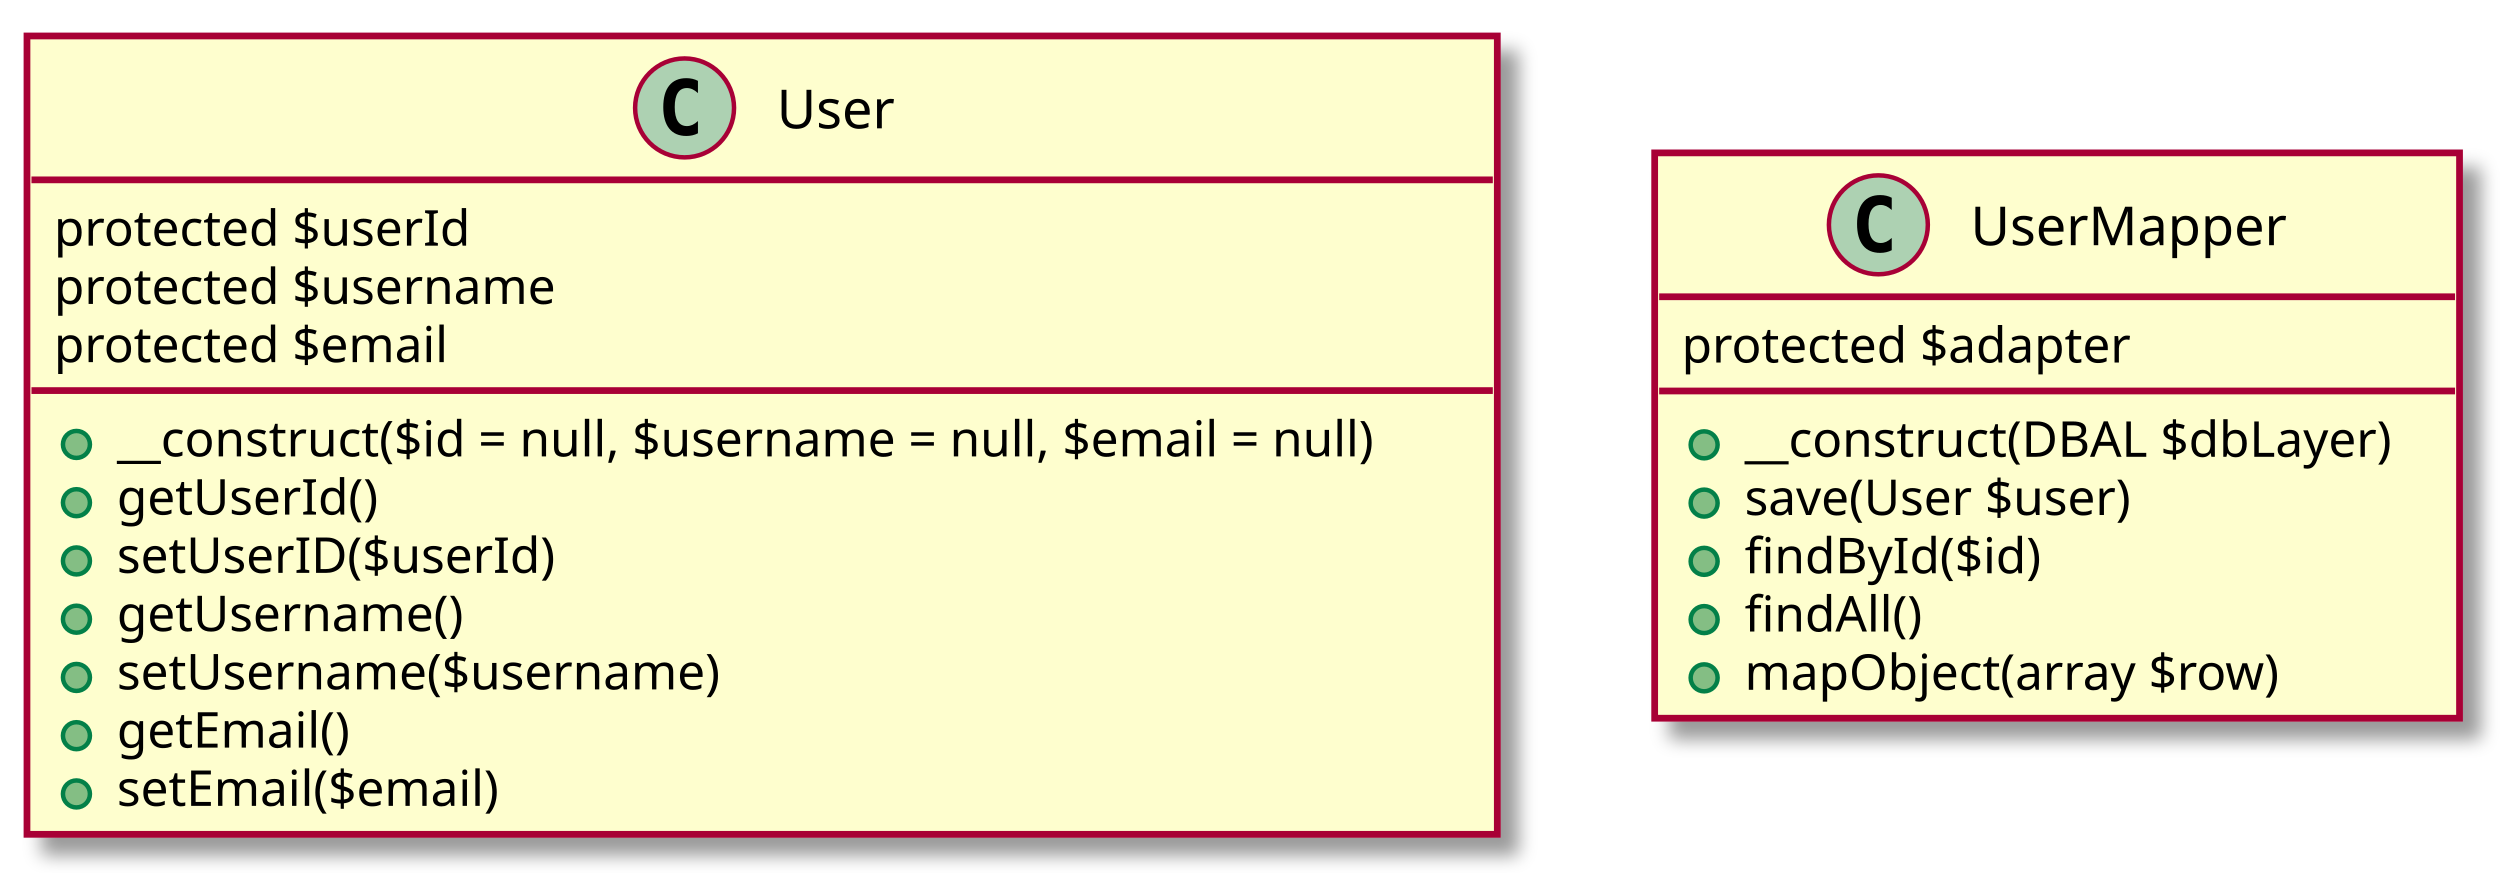
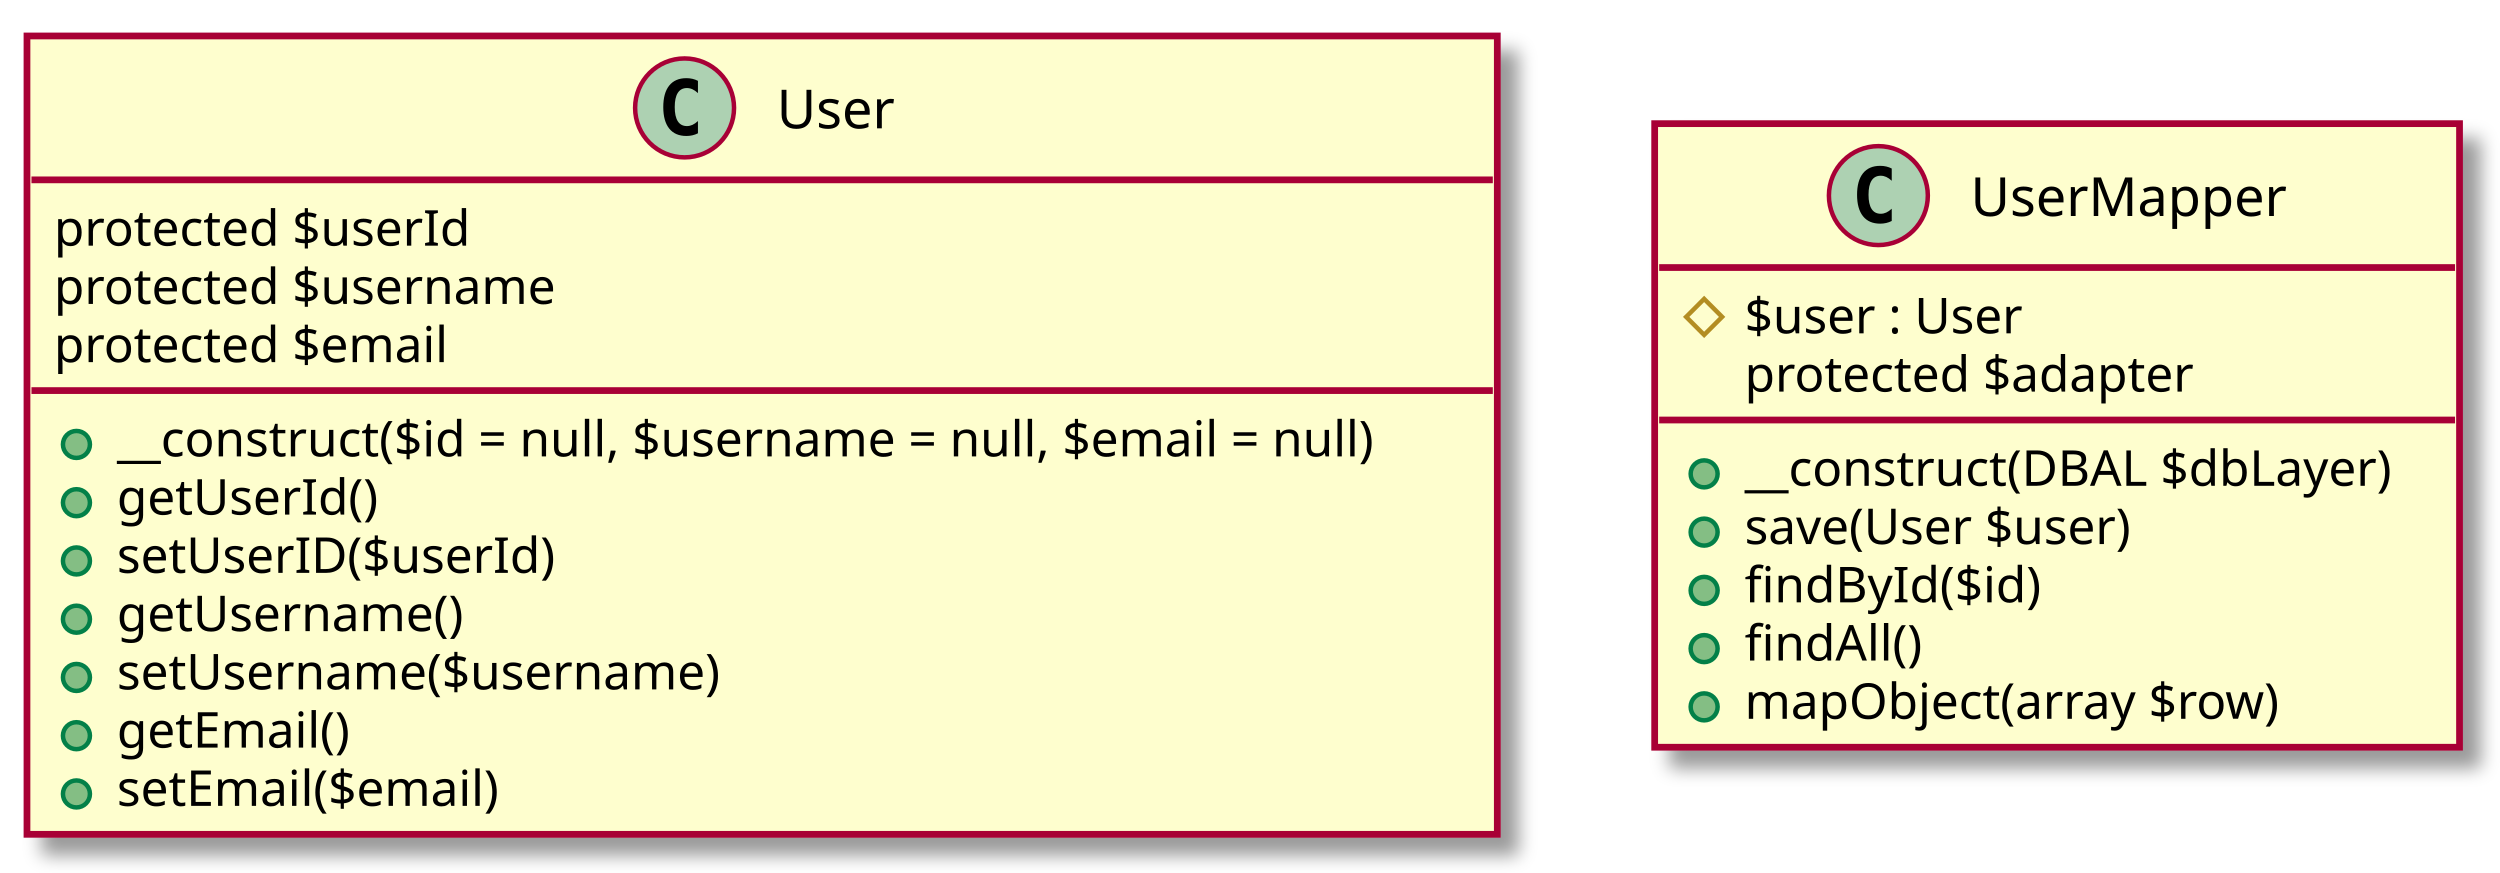
<svg xmlns="http://www.w3.org/2000/svg" height="194pt" style="width:556px;height:194px;" version="1.1" viewBox="0 0 556 194" width="556pt">
  <defs>
    <filter height="300%" id="f1" width="300%" x="-1" y="-1">
      <feGaussianBlur result="blurOut" stdDeviation="2.0" />
      <feColorMatrix in="blurOut" result="blurOut2" type="matrix" values="0 0 0 0 0 0 0 0 0 0 0 0 0 0 0 0 0 0 .4 0" />
      <feOffset dx="4.0" dy="4.0" in="blurOut2" result="blurOut3" />
      <feBlend in="SourceGraphic" in2="blurOut3" mode="normal" />
    </filter>
  </defs>
  <g>
    <rect fill="#FEFECE" filter="url(#f1)" height="177.551" style="stroke: #A80036; stroke-width: 1.5;" width="327" x="6" y="8" />
    <ellipse cx="152.25" cy="24" fill="#ADD1B2" rx="11" ry="11" style="stroke: #A80036; stroke-width: 1.0;" />
    <path d="M155.223,29.643 Q154.642,29.942 154.003,30.091 Q153.364,30.241 152.658,30.241 Q150.151,30.241 148.832,28.589 Q147.512,26.937 147.512,23.816 Q147.512,20.686 148.832,19.035 Q150.151,17.383 152.658,17.383 Q153.364,17.383 154.011,17.532 Q154.659,17.682 155.223,17.98 L155.223,20.703 Q154.592,20.122 153.999,19.852 Q153.405,19.582 152.774,19.582 Q151.43,19.582 150.745,20.649 Q150.06,21.716 150.06,23.816 Q150.06,25.908 150.745,26.974 Q151.43,28.041 152.774,28.041 Q153.405,28.041 153.999,27.771 Q154.592,27.502 155.223,26.92 Z " />
    <text fill="#000000" font-family="sans-serif" font-size="12" lengthAdjust="spacingAndGlyphs" textLength="26" x="172.75" y="28.535">User</text>
    <line style="stroke: #A80036; stroke-width: 1.5;" x1="7" x2="332" y1="40" y2="40" />
    <text fill="#000000" font-family="sans-serif" font-size="11" lengthAdjust="spacingAndGlyphs" textLength="96" x="12" y="54.635">protected $userId</text>
    <text fill="#000000" font-family="sans-serif" font-size="11" lengthAdjust="spacingAndGlyphs" textLength="115" x="12" y="67.59">protected $username</text>
    <text fill="#000000" font-family="sans-serif" font-size="11" lengthAdjust="spacingAndGlyphs" textLength="90" x="12" y="80.545">protected $email</text>
    <line style="stroke: #A80036; stroke-width: 1.5;" x1="7" x2="332" y1="86.865" y2="86.865" />
    <ellipse cx="17" cy="98.843" fill="#84BE84" rx="3" ry="3" style="stroke: #038048; stroke-width: 1.0;" />
    <text fill="#000000" font-family="sans-serif" font-size="11" lengthAdjust="spacingAndGlyphs" textLength="301" x="26" y="101.5">__construct($id = null, $username = null, $email = null)</text>
    <ellipse cx="17" cy="111.798" fill="#84BE84" rx="3" ry="3" style="stroke: #038048; stroke-width: 1.0;" />
    <text fill="#000000" font-family="sans-serif" font-size="11" lengthAdjust="spacingAndGlyphs" textLength="60" x="26" y="114.455">getUserId()</text>
    <ellipse cx="17" cy="124.753" fill="#84BE84" rx="3" ry="3" style="stroke: #038048; stroke-width: 1.0;" />
    <text fill="#000000" font-family="sans-serif" font-size="11" lengthAdjust="spacingAndGlyphs" textLength="101" x="26" y="127.41">setUserID($userId)</text>
    <ellipse cx="17" cy="137.708" fill="#84BE84" rx="3" ry="3" style="stroke: #038048; stroke-width: 1.0;" />
    <text fill="#000000" font-family="sans-serif" font-size="11" lengthAdjust="spacingAndGlyphs" textLength="79" x="26" y="140.365">getUsername()</text>
    <ellipse cx="17" cy="150.663" fill="#84BE84" rx="3" ry="3" style="stroke: #038048; stroke-width: 1.0;" />
    <text fill="#000000" font-family="sans-serif" font-size="11" lengthAdjust="spacingAndGlyphs" textLength="138" x="26" y="153.32">setUsername($username)</text>
    <ellipse cx="17" cy="163.618" fill="#84BE84" rx="3" ry="3" style="stroke: #038048; stroke-width: 1.0;" />
    <text fill="#000000" font-family="sans-serif" font-size="11" lengthAdjust="spacingAndGlyphs" textLength="53" x="26" y="166.275">getEmail()</text>
    <ellipse cx="17" cy="176.573" fill="#84BE84" rx="3" ry="3" style="stroke: #038048; stroke-width: 1.0;" />
    <text fill="#000000" font-family="sans-serif" font-size="11" lengthAdjust="spacingAndGlyphs" textLength="87" x="26" y="179.231">setEmail($email)</text>
-     <rect fill="#FEFECE" filter="url(#f1)" height="125.731" style="stroke: #A80036; stroke-width: 1.5;" width="179" x="368" y="34" />
-     <ellipse cx="417.75" cy="50" fill="#ADD1B2" rx="11" ry="11" style="stroke: #A80036; stroke-width: 1.0;" />
-     <path d="M420.723,55.643 Q420.142,55.942 419.503,56.091 Q418.864,56.241 418.158,56.241 Q415.651,56.241 414.332,54.589 Q413.012,52.937 413.012,49.816 Q413.012,46.687 414.332,45.035 Q415.651,43.383 418.158,43.383 Q418.864,43.383 419.511,43.532 Q420.159,43.682 420.723,43.98 L420.723,46.703 Q420.092,46.122 419.499,45.852 Q418.905,45.583 418.274,45.583 Q416.93,45.583 416.245,46.649 Q415.56,47.716 415.56,49.816 Q415.56,51.908 416.245,52.974 Q416.93,54.041 418.274,54.041 Q418.905,54.041 419.499,53.771 Q420.092,53.502 420.723,52.92 Z " />
-     <text fill="#000000" font-family="sans-serif" font-size="12" lengthAdjust="spacingAndGlyphs" textLength="71" x="438.25" y="54.535">UserMapper</text>
-     <line style="stroke: #A80036; stroke-width: 1.5;" x1="369" x2="546" y1="66" y2="66" />
-     <text fill="#000000" font-family="sans-serif" font-size="11" lengthAdjust="spacingAndGlyphs" textLength="103" x="374" y="80.635">protected $adapter</text>
-     <line style="stroke: #A80036; stroke-width: 1.5;" x1="369" x2="546" y1="86.955" y2="86.955" />
-     <ellipse cx="379" cy="98.933" fill="#84BE84" rx="3" ry="3" style="stroke: #038048; stroke-width: 1.0;" />
-     <text fill="#000000" font-family="sans-serif" font-size="11" lengthAdjust="spacingAndGlyphs" textLength="153" x="388" y="101.59">__construct(DBAL $dbLayer)</text>
-     <ellipse cx="379" cy="111.888" fill="#84BE84" rx="3" ry="3" style="stroke: #038048; stroke-width: 1.0;" />
-     <text fill="#000000" font-family="sans-serif" font-size="11" lengthAdjust="spacingAndGlyphs" textLength="91" x="388" y="114.545">save(User $user)</text>
-     <ellipse cx="379" cy="124.843" fill="#84BE84" rx="3" ry="3" style="stroke: #038048; stroke-width: 1.0;" />
-     <text fill="#000000" font-family="sans-serif" font-size="11" lengthAdjust="spacingAndGlyphs" textLength="68" x="388" y="127.5">findById($id)</text>
-     <ellipse cx="379" cy="137.798" fill="#84BE84" rx="3" ry="3" style="stroke: #038048; stroke-width: 1.0;" />
-     <text fill="#000000" font-family="sans-serif" font-size="11" lengthAdjust="spacingAndGlyphs" textLength="43" x="388" y="140.455">findAll()</text>
-     <ellipse cx="379" cy="150.753" fill="#84BE84" rx="3" ry="3" style="stroke: #038048; stroke-width: 1.0;" />
-     <text fill="#000000" font-family="sans-serif" font-size="11" lengthAdjust="spacingAndGlyphs" textLength="124" x="388" y="153.41">mapObject(array $row)</text>
+     <rect fill="#FEFECE" filter="url(#f1)" height="138.685" style="stroke: #A80036; stroke-width: 1.5;" width="179" x="368" y="27.5" />
+     <ellipse cx="417.75" cy="43.5" fill="#ADD1B2" rx="11" ry="11" style="stroke: #A80036; stroke-width: 1.0;" />
+     <path d="M420.723,49.143 Q420.142,49.442 419.503,49.591 Q418.864,49.741 418.158,49.741 Q415.651,49.741 414.332,48.089 Q413.012,46.437 413.012,43.316 Q413.012,40.187 414.332,38.535 Q415.651,36.883 418.158,36.883 Q418.864,36.883 419.511,37.032 Q420.159,37.182 420.723,37.48 L420.723,40.203 Q420.092,39.622 419.499,39.352 Q418.905,39.083 418.274,39.083 Q416.93,39.083 416.245,40.149 Q415.56,41.216 415.56,43.316 Q415.56,45.408 416.245,46.474 Q416.93,47.541 418.274,47.541 Q418.905,47.541 419.499,47.271 Q420.092,47.002 420.723,46.42 Z " />
+     <text fill="#000000" font-family="sans-serif" font-size="12" lengthAdjust="spacingAndGlyphs" textLength="71" x="438.25" y="48.035">UserMapper</text>
+     <line style="stroke: #A80036; stroke-width: 1.5;" x1="369" x2="546" y1="59.5" y2="59.5" />
+     <polygon fill="none" points="379,66.478,383,70.478,379,74.478,375,70.478" style="stroke: #B38D22; stroke-width: 1.0;" />
+     <text fill="#000000" font-family="sans-serif" font-size="11" lengthAdjust="spacingAndGlyphs" textLength="65" x="388" y="74.135">$user : User</text>
+     <text fill="#000000" font-family="sans-serif" font-size="11" lengthAdjust="spacingAndGlyphs" textLength="103" x="388" y="87.09">protected $adapter</text>
+     <line style="stroke: #A80036; stroke-width: 1.5;" x1="369" x2="546" y1="93.41" y2="93.41" />
+     <ellipse cx="379" cy="105.388" fill="#84BE84" rx="3" ry="3" style="stroke: #038048; stroke-width: 1.0;" />
+     <text fill="#000000" font-family="sans-serif" font-size="11" lengthAdjust="spacingAndGlyphs" textLength="153" x="388" y="108.045">__construct(DBAL $dbLayer)</text>
+     <ellipse cx="379" cy="118.343" fill="#84BE84" rx="3" ry="3" style="stroke: #038048; stroke-width: 1.0;" />
+     <text fill="#000000" font-family="sans-serif" font-size="11" lengthAdjust="spacingAndGlyphs" textLength="91" x="388" y="121">save(User $user)</text>
+     <ellipse cx="379" cy="131.298" fill="#84BE84" rx="3" ry="3" style="stroke: #038048; stroke-width: 1.0;" />
+     <text fill="#000000" font-family="sans-serif" font-size="11" lengthAdjust="spacingAndGlyphs" textLength="68" x="388" y="133.955">findById($id)</text>
+     <ellipse cx="379" cy="144.253" fill="#84BE84" rx="3" ry="3" style="stroke: #038048; stroke-width: 1.0;" />
+     <text fill="#000000" font-family="sans-serif" font-size="11" lengthAdjust="spacingAndGlyphs" textLength="43" x="388" y="146.91">findAll()</text>
+     <ellipse cx="379" cy="157.208" fill="#84BE84" rx="3" ry="3" style="stroke: #038048; stroke-width: 1.0;" />
+     <text fill="#000000" font-family="sans-serif" font-size="11" lengthAdjust="spacingAndGlyphs" textLength="124" x="388" y="159.865">mapObject(array $row)</text>
  </g>
</svg>
